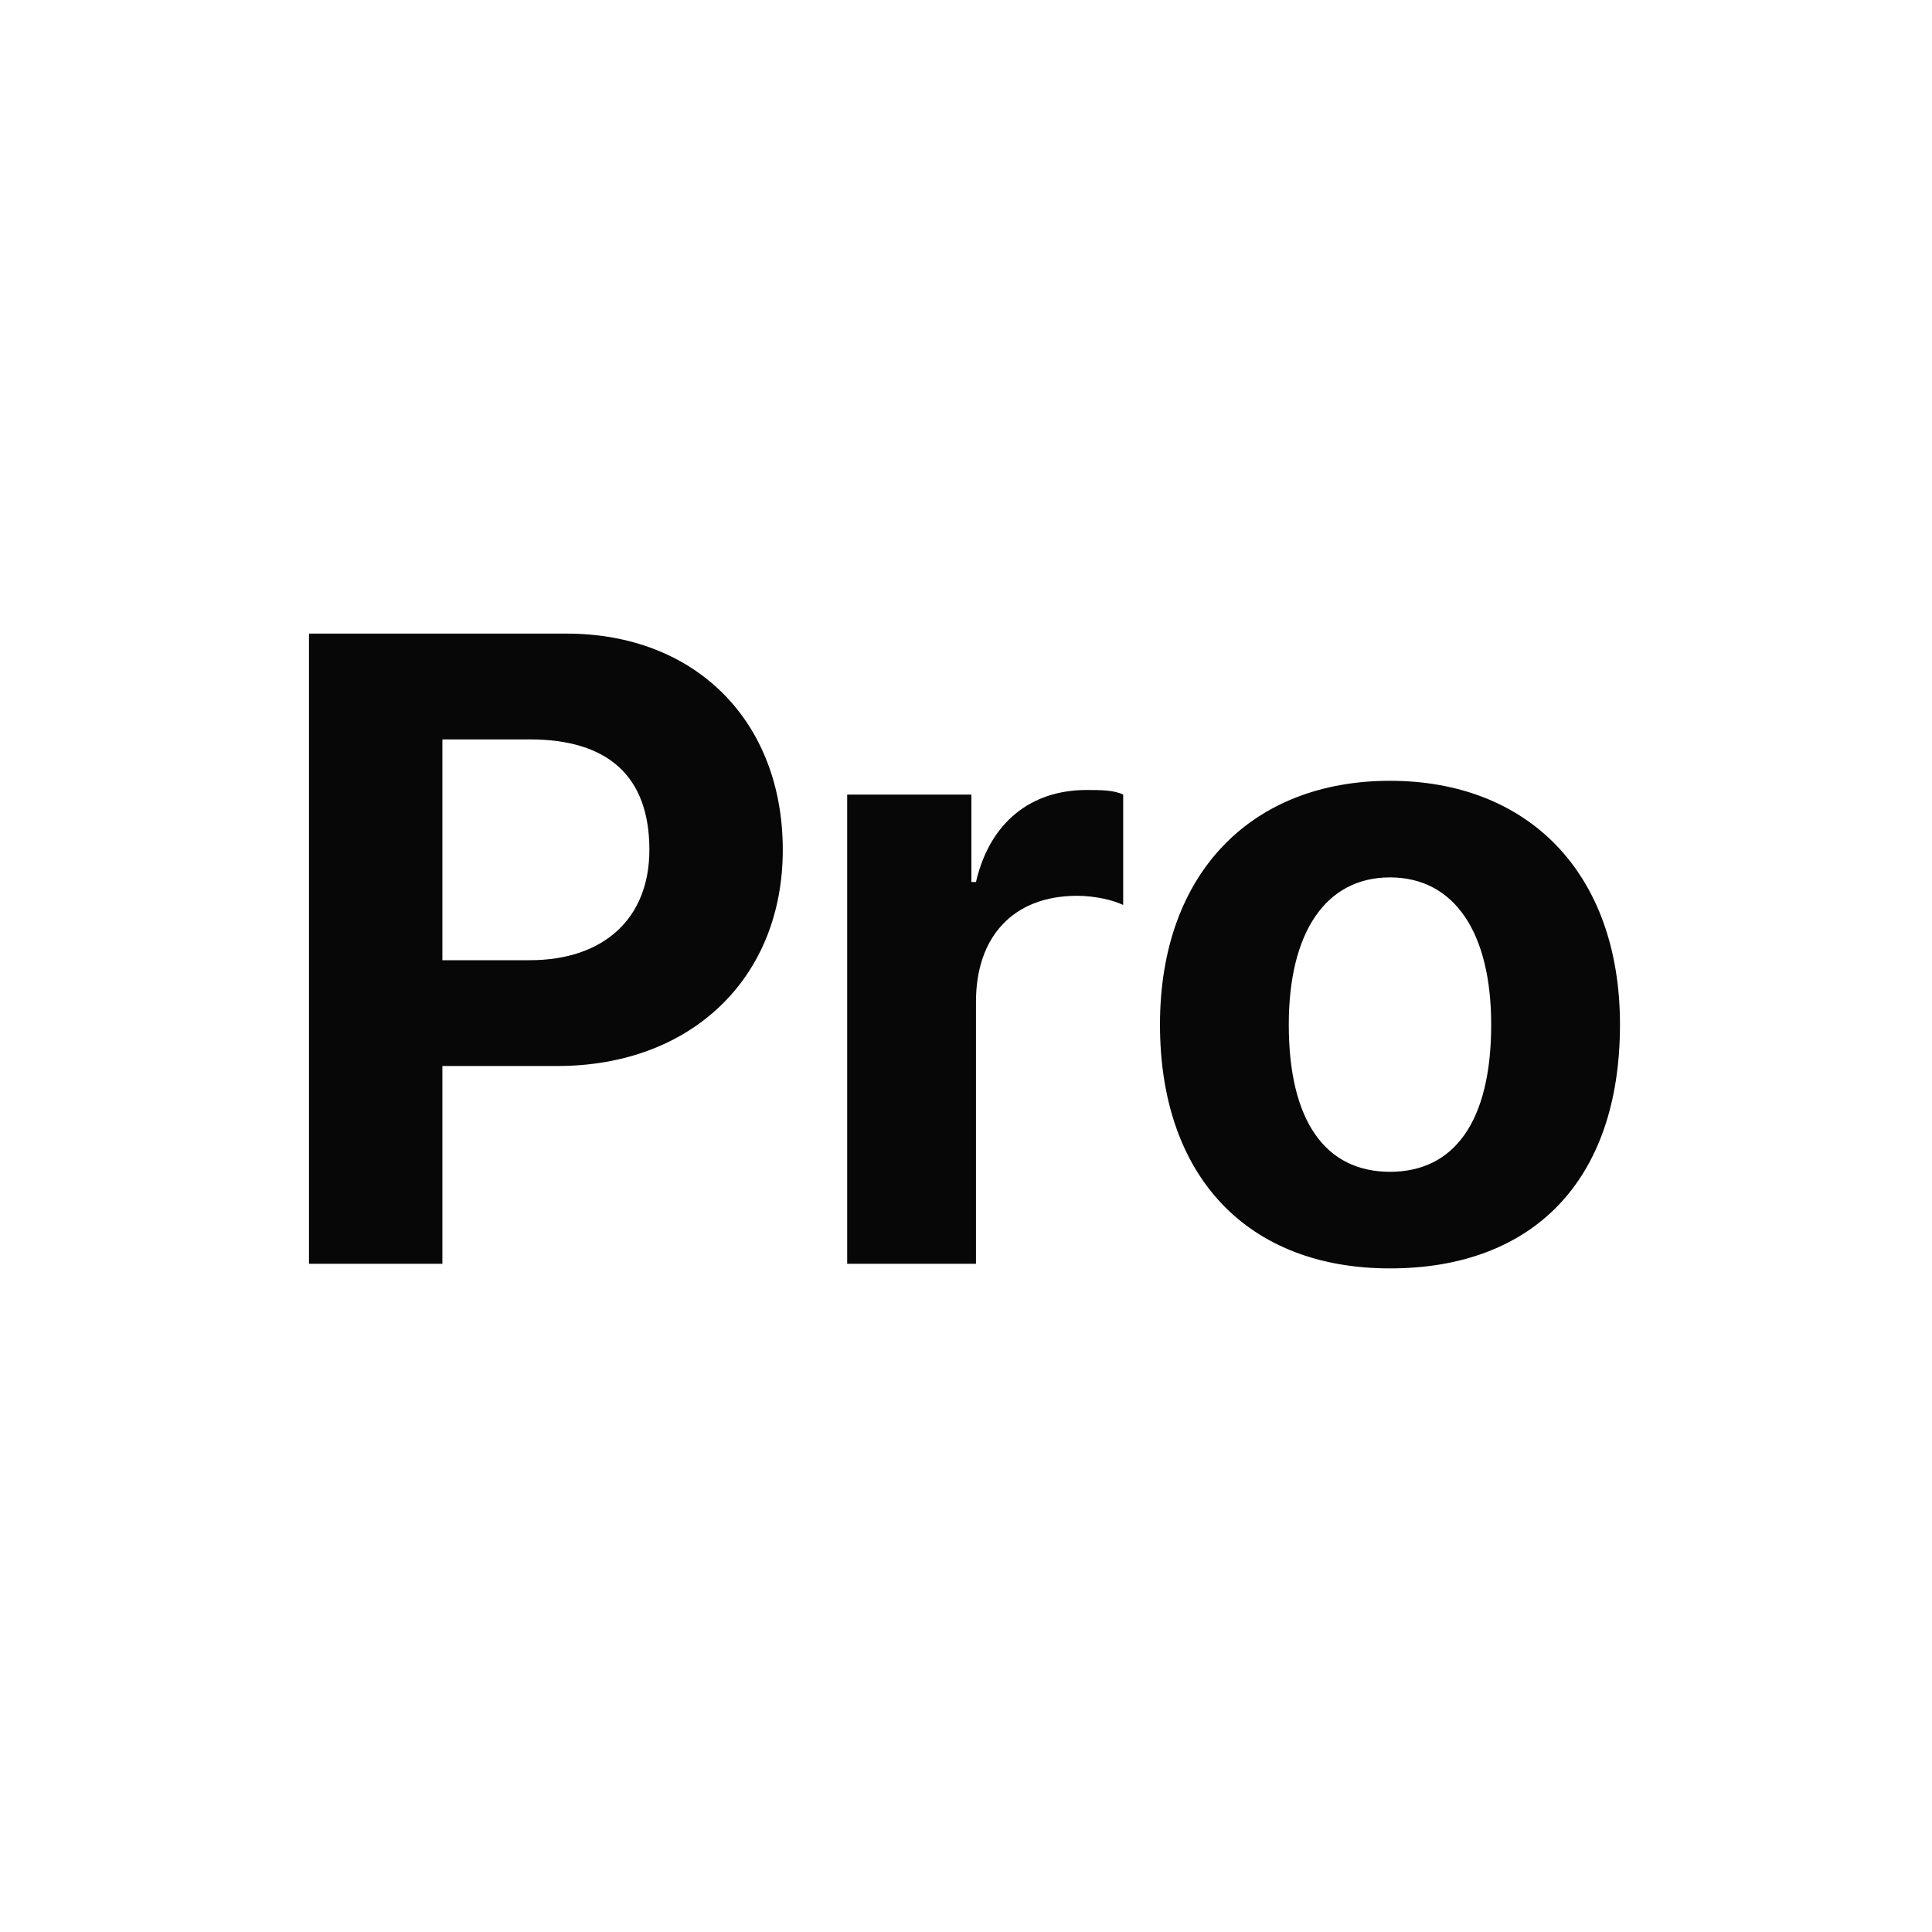
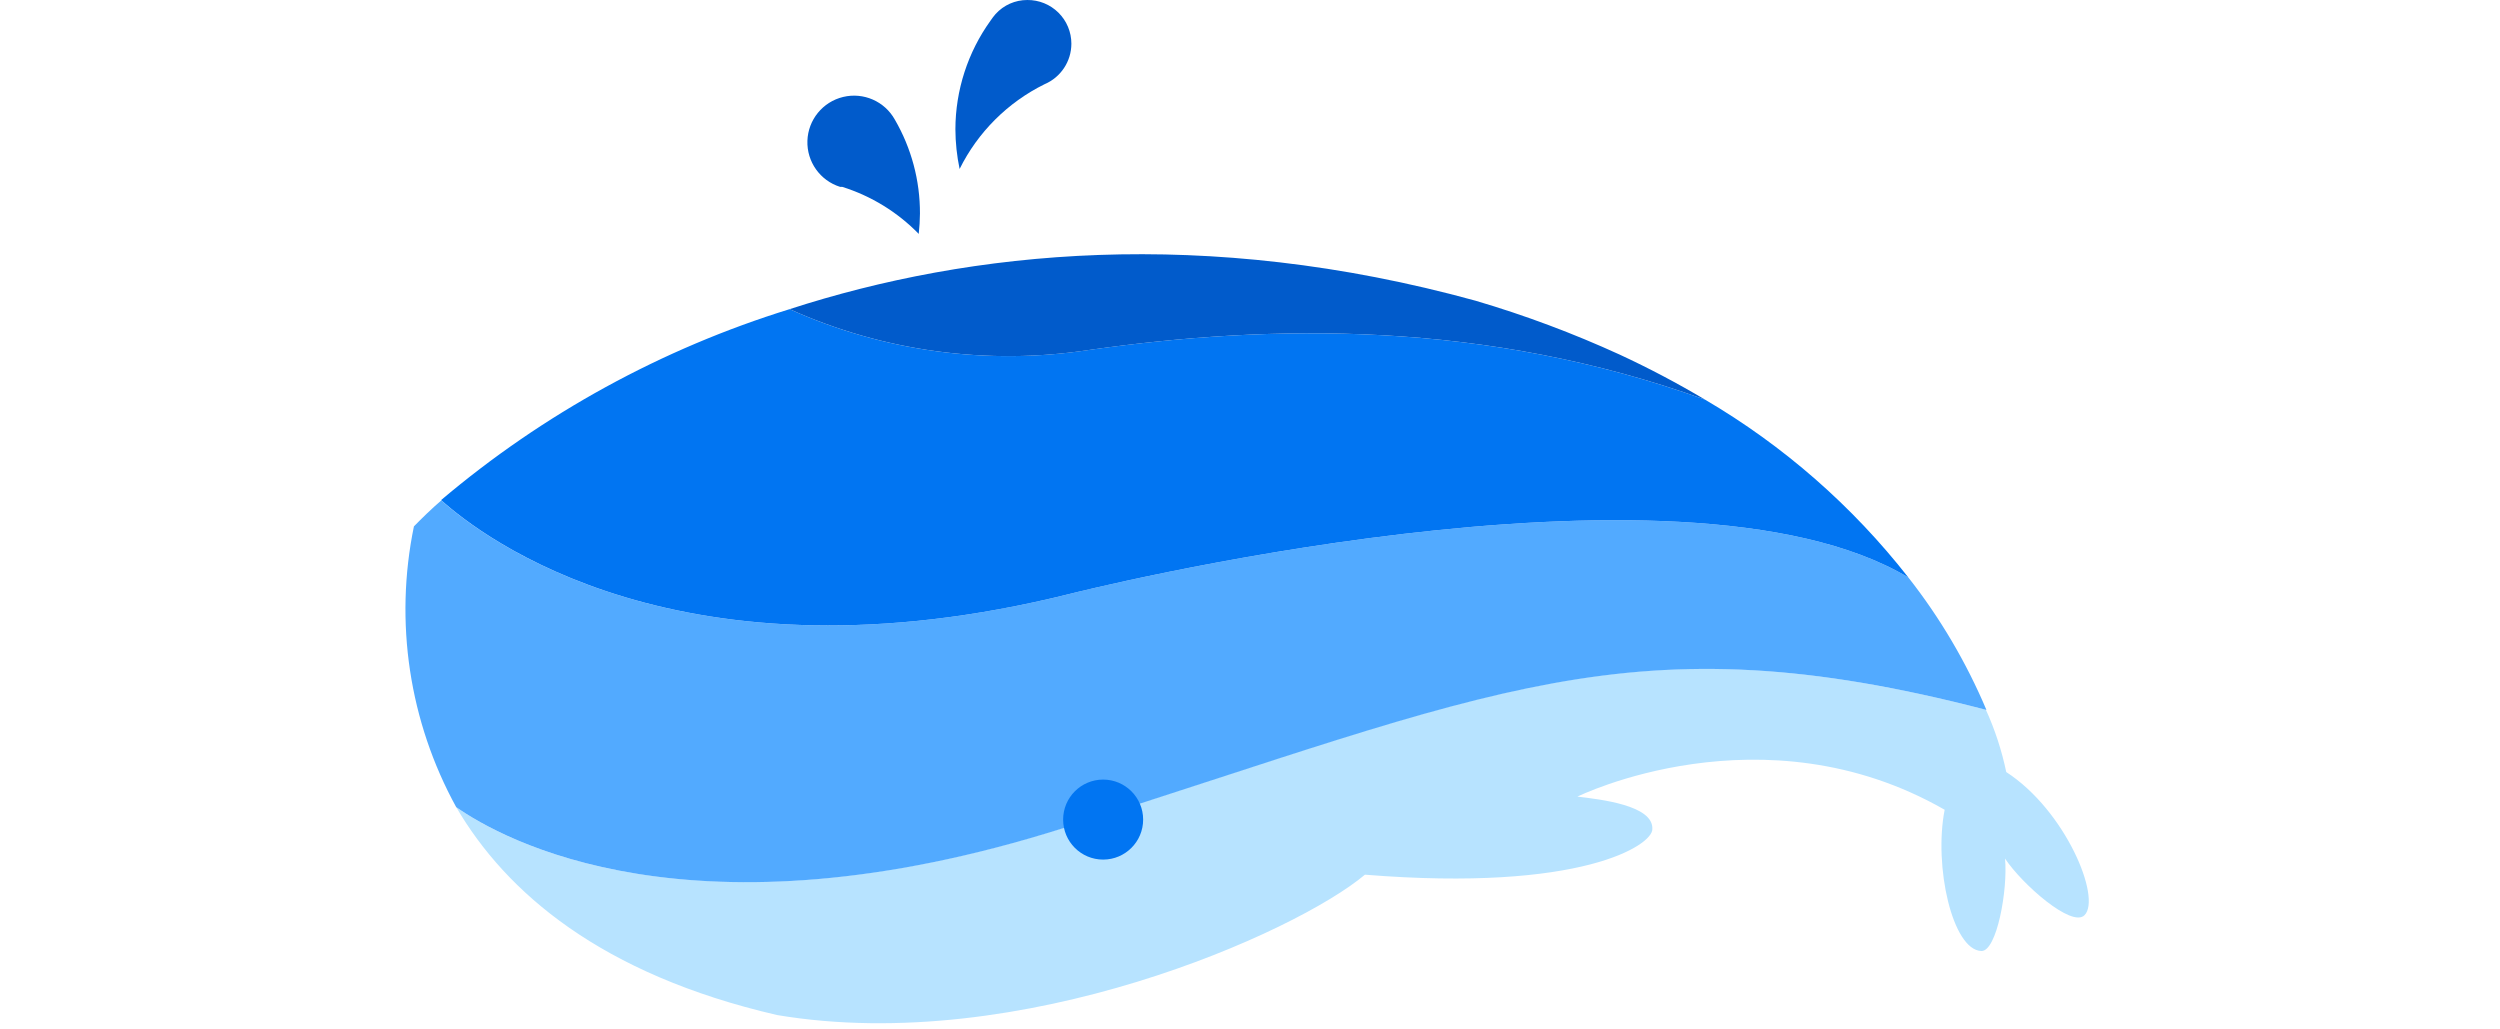
- <svg xmlns="http://www.w3.org/2000/svg" width="42" height="42">
-   <g>
-     <path fill="#070707" d="m6.717,13.774l5.6,0c2.8,0 4.7,1.9 4.7,4.7c0,2.8 -2,4.7 -4.9,4.7l-2.5,0l0,4.3l-2.9,0l0,-13.7zm2.9,2.2l0,4.9l1.9,0c1.6,0 2.6,-0.9 2.6,-2.4c0,-1.6 -0.9,-2.4 -2.6,-2.4l-1.9,0l0,-0.1zm8.9,11.5l2.7,0l0,-5.7c0,-1.4 0.8,-2.3 2.2,-2.3c0.4,0 0.8,0.1 1,0.2l0,-2.4c-0.2,-0.1 -0.5,-0.1 -0.8,-0.1c-1.2,0 -2.1,0.7 -2.4,2l-0.1,0l0,-1.9l-2.7,0l0,10.2l0.1,0zm11.7,0.1c-3.1,0 -5,-2 -5,-5.3c0,-3.3 2,-5.3 5,-5.3s5,2 5,5.3c0,3.4 -1.9,5.3 -5,5.3zm0,-2.1c1.4,0 2.2,-1.1 2.2,-3.2c0,-2 -0.8,-3.2 -2.2,-3.2c-1.4,0 -2.2,1.2 -2.2,3.2c0,2.1 0.8,3.2 2.2,3.2z" class="st0" id="Ant-Design-Pro" />
-   </g>
+ <svg xmlns="http://www.w3.org/2000/svg" id="图层_1" data-name="图层 1" viewBox="0 0 142.48 58.62">
+   <defs>
+     <style />
+   </defs>
+   <path d="M118.8,52.16c-.73.73-3.57-1.78-4.53-3.23.17,1.77-.47,5.3-1.35,5.27-1.65-.06-2.72-4.84-2.09-8.05C100.45,40.2,89.9,45.4,89.9,45.4l0,0c1.3.16,4.35.49,4.27,1.86,0,.9-4,3.59-16.38,2.59-3.89,3.28-19.59,10.34-33.5,8C34.25,55.53,28.84,50.86,26,46c2.57,1.81,13.38,7.91,34.59,1.18,24.48-7.75,32.3-12,52.59-6.73a.08.08,0,0,0,0,0A16.9,16.9,0,0,1,114.34,44h0C117.72,46.19,119.78,51.18,118.8,52.16Z" style="fill: rgb(183, 227, 255);" />
+   <path d="M108.76,32.91a33,33,0,0,1,4.45,7.55c-20.29-5.28-28.11-1-52.59,6.73C39.41,53.92,28.6,47.82,26,46l0,0v0a23.41,23.41,0,0,1-2.41-16c.45-.46,1-1,1.56-1.48C27.47,30.6,38.83,39.38,61,33.84,61,33.84,95.63,25.06,108.76,32.91Z" style="fill: rgb(82, 170, 255);" />
+   <path d="M97.18,22.78a41.15,41.15,0,0,1,11.58,10.13C95.63,25.06,61,33.84,61,33.84,38.83,39.38,27.47,30.6,25.14,28.5A56.76,56.76,0,0,1,45,17.62h0a30.34,30.34,0,0,0,17.09,2.32C72.44,18.47,84.62,18.24,97.18,22.78Z" style="fill: rgb(1, 117, 242);" />
+   <path d="M92.31,20.21a53.78,53.78,0,0,1,4.87,2.57c-12.56-4.54-24.74-4.31-35.07-2.84A30.38,30.38,0,0,1,45,17.62c10.33-3.35,23.66-4.73,39.1-.48A61.53,61.53,0,0,1,92.31,20.21Z" style="fill: rgb(1, 91, 203);" />
+   <path d="M61.06,2.49A2.51,2.51,0,0,1,59.53,4.8h0a10.68,10.68,0,0,0-4.84,4.83,11.27,11.27,0,0,1-.24-2.27,10.64,10.64,0,0,1,2-6.18,3.8,3.8,0,0,1,.29-.38A2.43,2.43,0,0,1,58.55,0,2.49,2.49,0,0,1,61.06,2.49Z" style="fill: rgb(1, 91, 203);" />
+   <path d="M52.43,12.17a11.11,11.11,0,0,1-.07,1.16A10.46,10.46,0,0,0,48,10.65l-.12,0A2.66,2.66,0,1,1,51,6.82,10.58,10.58,0,0,1,52.43,12.17Z" style="fill: rgb(1, 91, 203);" />
+   <circle cx="62.87" cy="46.71" r="2.28" style="fill: rgb(1, 117, 242);" />
</svg>
